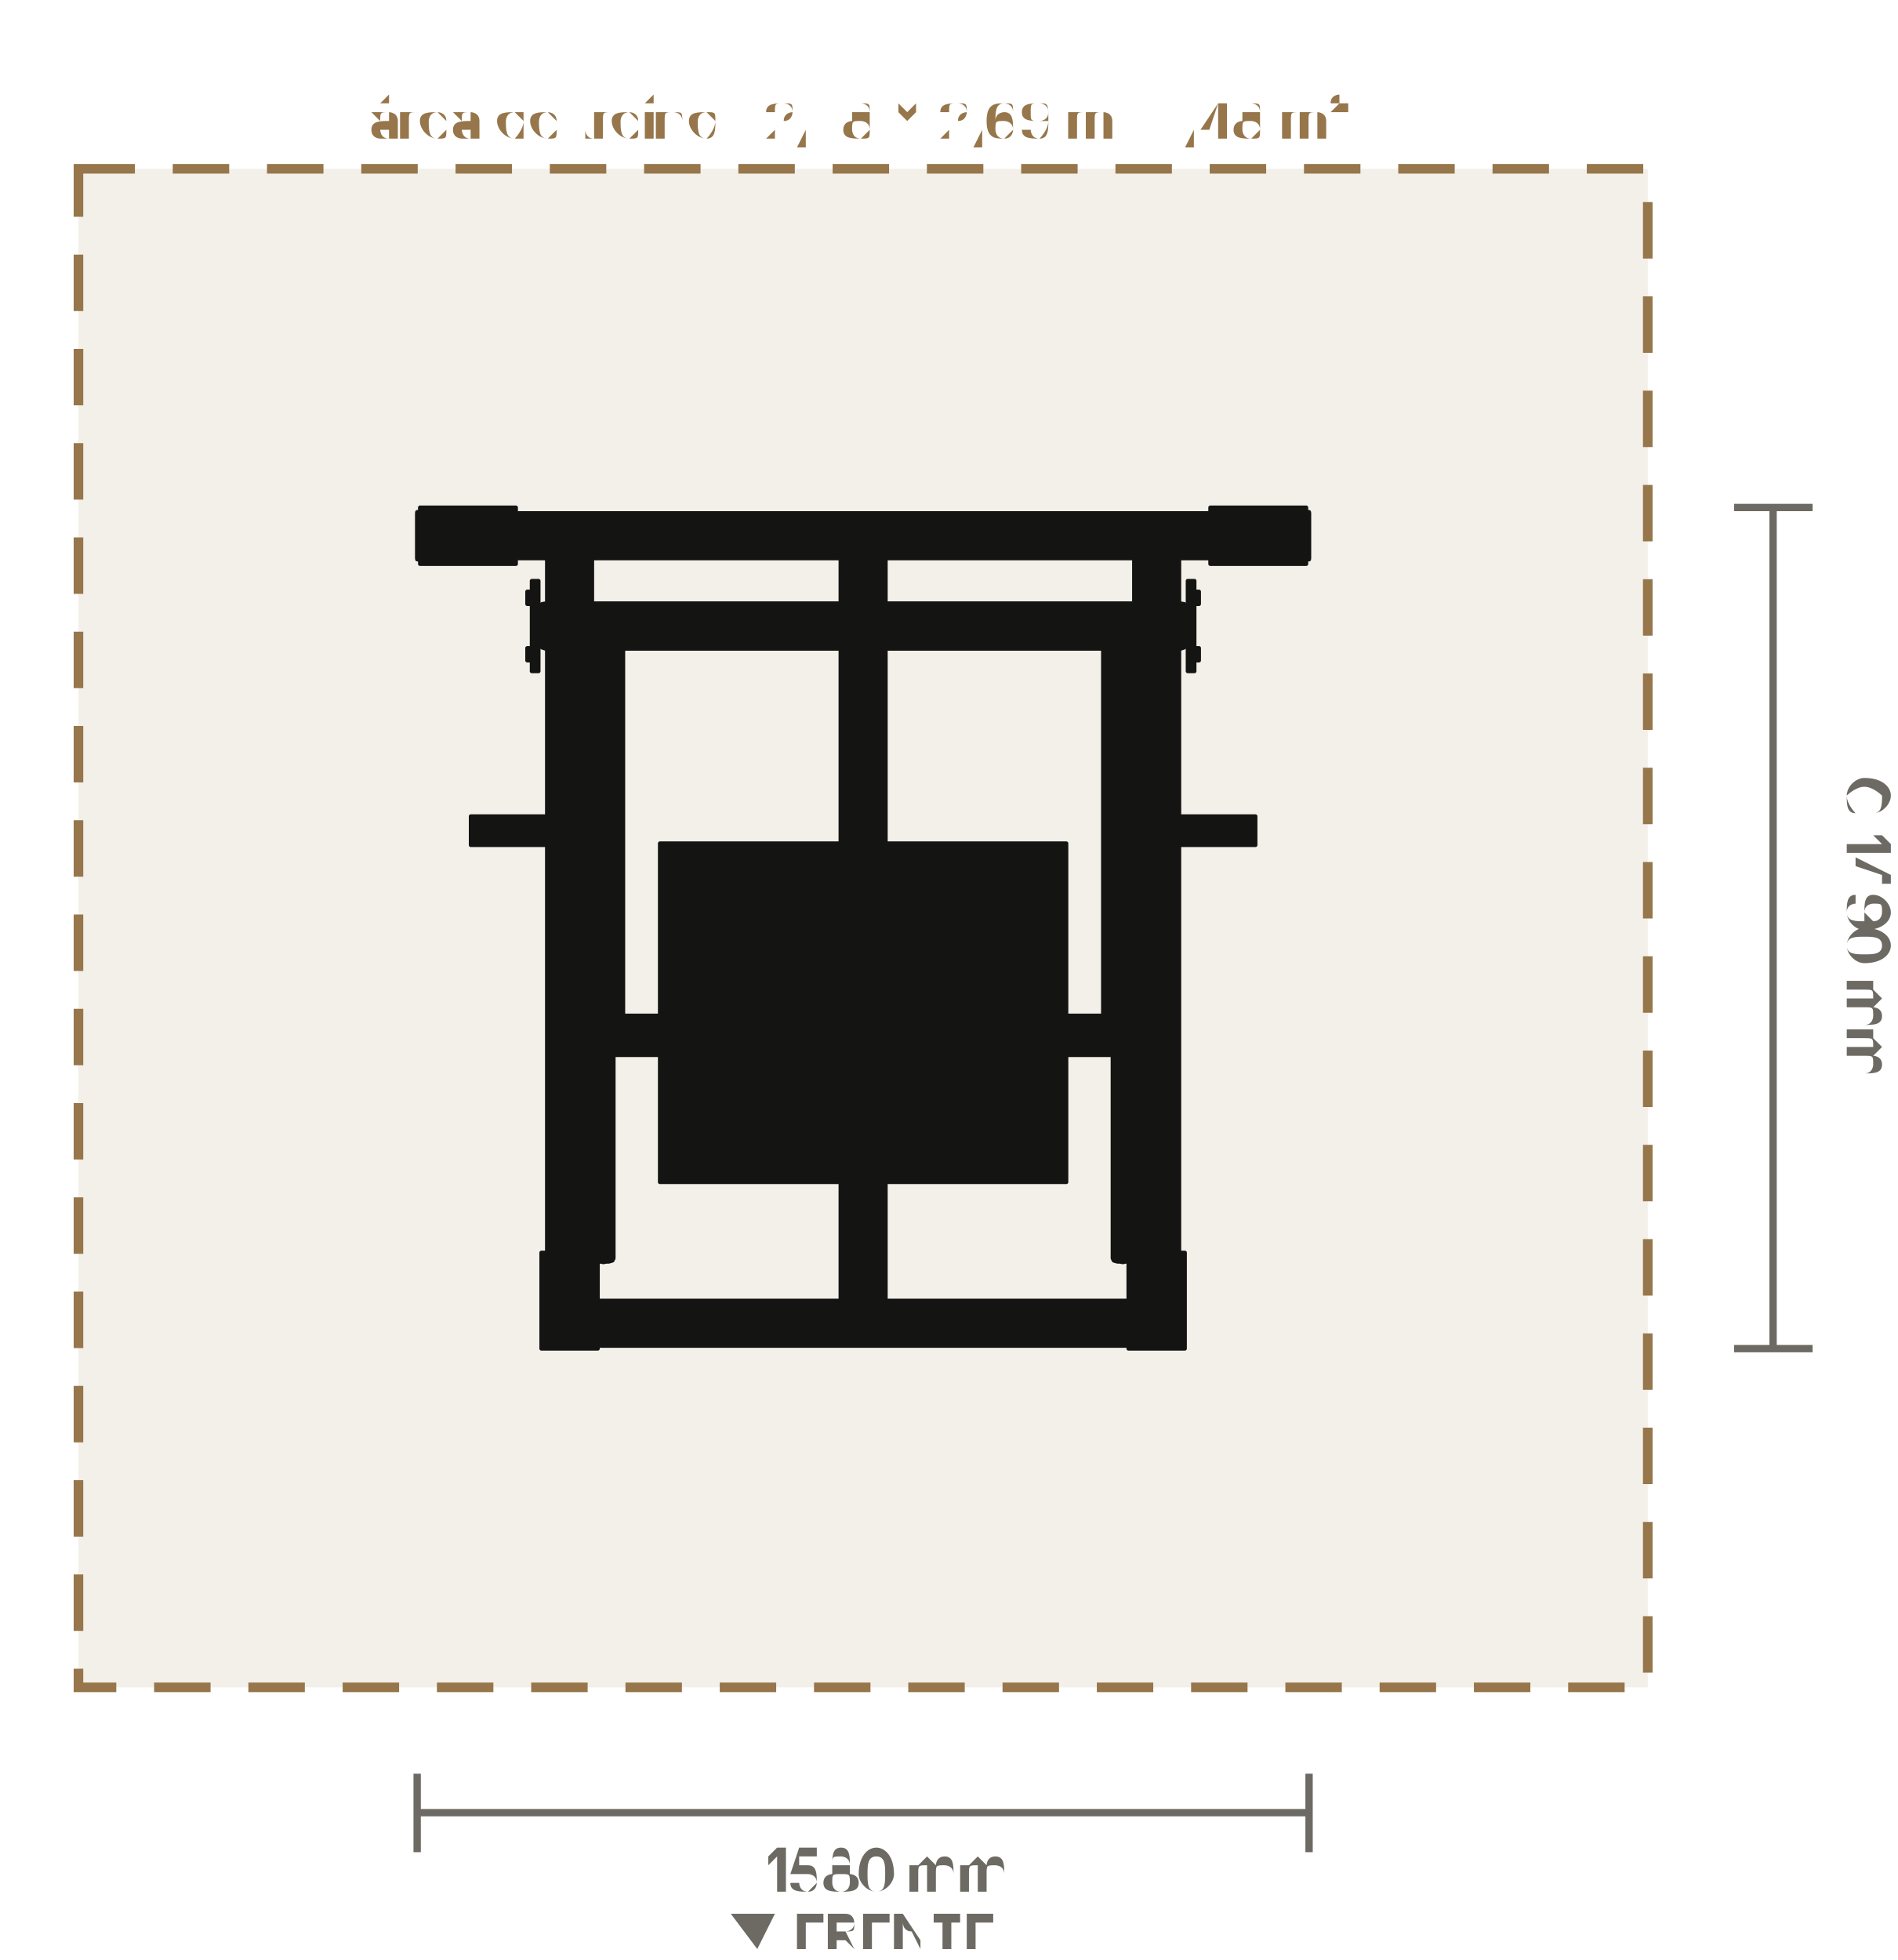
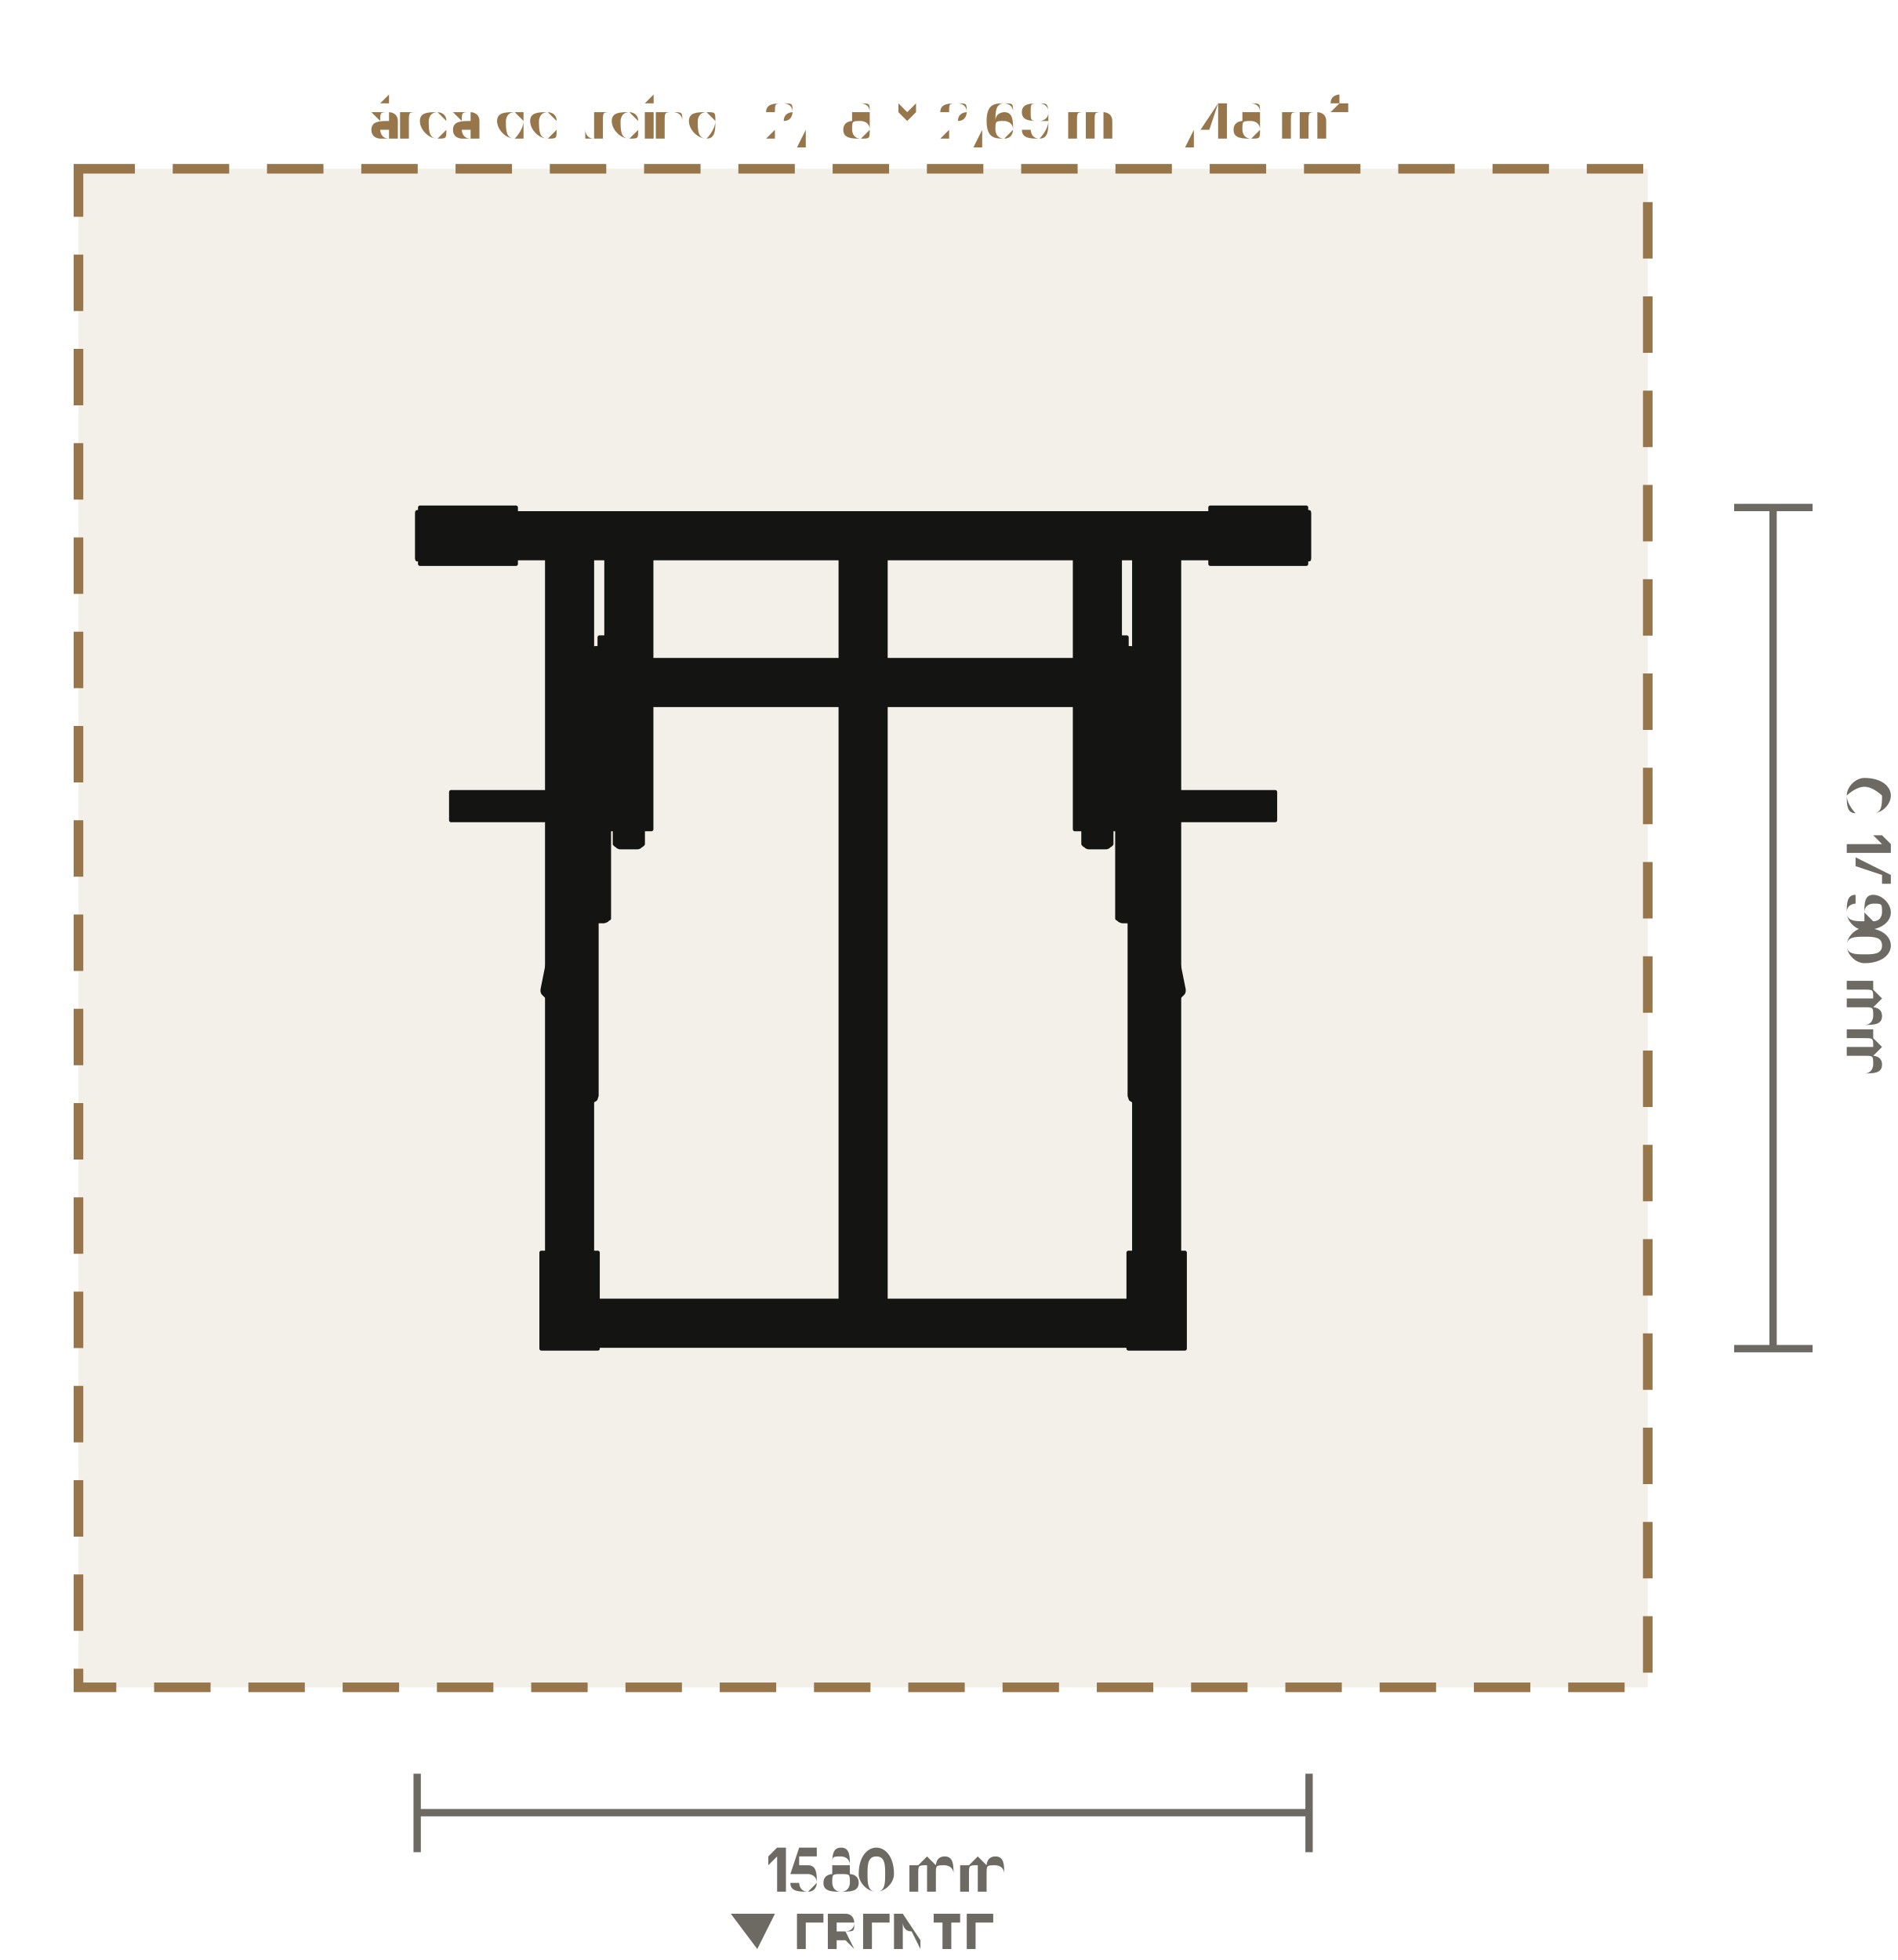
<svg xmlns="http://www.w3.org/2000/svg" viewBox="-1.529 -1.644 3.362 3.472" role="img" aria-label="Planta do Agachamento Múltiplo (LD-A029): 1580 × 1490 mm, com 60 cm de área de treino em volta" data-equipment="LD-A029" data-unit="m">
  <rect class="eq-zone" x="-1.39" y="-1.345" width="2.78" height="2.69" style="fill:#96764a;fill-opacity:.12;stroke:#96764a;stroke-width:0.017;stroke-dasharray:0.1 0.067" />
  <text class="eq-zone-label" x="0" y="-1.395" style="font-family:Barlow,Inter,Arial,sans-serif;font-size:0.095px;fill:#96764a;text-anchor:middle">área de treino · 2,78 × 2,69 m · 7,48 m²</text>
  <g class="eq-parts">
    <polygon class="eq-part" points="-0.56,-0.735 -0.48,-0.735 -0.48,0.74 -0.56,0.74" style="fill:#141413;stroke:#141413;stroke-width:0.007;stroke-linejoin:round" />
    <polygon class="eq-part" points="-0.785,-0.745 -0.615,-0.745 -0.615,-0.645 -0.785,-0.645" style="fill:#141413;stroke:#141413;stroke-width:0.007;stroke-linejoin:round" />
    <polygon class="eq-part" points="-0.766,-0.695 -0.766,-0.698 -0.764,-0.701 -0.763,-0.703 -0.76,-0.705 -0.758,-0.706 -0.755,-0.706 -0.752,-0.706 -0.75,-0.705 -0.747,-0.703 -0.746,-0.701 -0.744,-0.698 -0.744,-0.695 -0.744,-0.692 -0.746,-0.69 -0.747,-0.687 -0.75,-0.685 -0.752,-0.684 -0.755,-0.684 -0.758,-0.684 -0.76,-0.685 -0.763,-0.687 -0.764,-0.69 -0.766,-0.692" style="fill:#141413;stroke:#141413;stroke-width:0.007;stroke-linejoin:round" />
    <polygon class="eq-part" points="-0.656,-0.695 -0.656,-0.698 -0.654,-0.701 -0.653,-0.703 -0.65,-0.705 -0.648,-0.706 -0.645,-0.706 -0.642,-0.706 -0.639,-0.705 -0.637,-0.703 -0.635,-0.701 -0.634,-0.698 -0.634,-0.695 -0.634,-0.692 -0.635,-0.69 -0.637,-0.687 -0.639,-0.685 -0.642,-0.684 -0.645,-0.684 -0.648,-0.684 -0.65,-0.685 -0.653,-0.687 -0.654,-0.69 -0.656,-0.692" style="fill:#141413;stroke:#141413;stroke-width:0.007;stroke-linejoin:round" />
    <polygon class="eq-part" points="-0.57,0.575 -0.47,0.575 -0.47,0.745 -0.57,0.745" style="fill:#141413;stroke:#141413;stroke-width:0.007;stroke-linejoin:round" />
    <polygon class="eq-part" points="-0.531,0.605 -0.531,0.602 -0.529,0.6 -0.528,0.597 -0.525,0.596 -0.523,0.594 -0.52,0.594 -0.517,0.594 -0.514,0.596 -0.512,0.597 -0.51,0.6 -0.509,0.602 -0.509,0.605 -0.509,0.608 -0.51,0.611 -0.512,0.613 -0.514,0.615 -0.517,0.616 -0.52,0.616 -0.523,0.616 -0.525,0.615 -0.528,0.613 -0.529,0.611 -0.531,0.608" style="fill:#141413;stroke:#141413;stroke-width:0.007;stroke-linejoin:round" />
    <polygon class="eq-part" points="-0.531,0.715 -0.531,0.712 -0.529,0.71 -0.528,0.707 -0.525,0.706 -0.523,0.704 -0.52,0.704 -0.517,0.704 -0.514,0.706 -0.512,0.707 -0.51,0.71 -0.509,0.712 -0.509,0.715 -0.509,0.718 -0.51,0.721 -0.512,0.723 -0.514,0.725 -0.517,0.726 -0.52,0.726 -0.523,0.726 -0.525,0.725 -0.528,0.723 -0.529,0.721 -0.531,0.718" style="fill:#141413;stroke:#141413;stroke-width:0.007;stroke-linejoin:round" />
    <polygon class="eq-part" points="-0.79,-0.737 -0.778,-0.737 -0.778,-0.653 -0.79,-0.653" style="fill:#141413;stroke:#141413;stroke-width:0.007;stroke-linejoin:round" />
    <polygon class="eq-part" points="-0.562,0.728 -0.478,0.728 -0.478,0.74 -0.562,0.74" style="fill:#141413;stroke:#141413;stroke-width:0.007;stroke-linejoin:round" />
    <polygon class="eq-part" points="0.48,-0.735 0.56,-0.735 0.56,0.74 0.48,0.74" style="fill:#141413;stroke:#141413;stroke-width:0.007;stroke-linejoin:round" />
    <polygon class="eq-part" points="0.615,-0.745 0.785,-0.745 0.785,-0.645 0.615,-0.645" style="fill:#141413;stroke:#141413;stroke-width:0.007;stroke-linejoin:round" />
    <polygon class="eq-part" points="0.634,-0.695 0.634,-0.698 0.635,-0.701 0.637,-0.703 0.639,-0.705 0.642,-0.706 0.645,-0.706 0.648,-0.706 0.65,-0.705 0.653,-0.703 0.654,-0.701 0.656,-0.698 0.656,-0.695 0.656,-0.692 0.654,-0.69 0.653,-0.687 0.65,-0.685 0.648,-0.684 0.645,-0.684 0.642,-0.684 0.639,-0.685 0.637,-0.687 0.635,-0.69 0.634,-0.692" style="fill:#141413;stroke:#141413;stroke-width:0.007;stroke-linejoin:round" />
    <polygon class="eq-part" points="0.744,-0.695 0.744,-0.698 0.746,-0.701 0.747,-0.703 0.75,-0.705 0.752,-0.706 0.755,-0.706 0.758,-0.706 0.76,-0.705 0.763,-0.703 0.764,-0.701 0.766,-0.698 0.766,-0.695 0.766,-0.692 0.764,-0.69 0.763,-0.687 0.76,-0.685 0.758,-0.684 0.755,-0.684 0.752,-0.684 0.75,-0.685 0.747,-0.687 0.746,-0.69 0.744,-0.692" style="fill:#141413;stroke:#141413;stroke-width:0.007;stroke-linejoin:round" />
    <polygon class="eq-part" points="0.47,0.575 0.57,0.575 0.57,0.745 0.47,0.745" style="fill:#141413;stroke:#141413;stroke-width:0.007;stroke-linejoin:round" />
    <polygon class="eq-part" points="0.509,0.605 0.509,0.602 0.51,0.6 0.512,0.597 0.514,0.596 0.517,0.594 0.52,0.594 0.523,0.594 0.525,0.596 0.528,0.597 0.529,0.6 0.531,0.602 0.531,0.605 0.531,0.608 0.529,0.611 0.528,0.613 0.525,0.615 0.523,0.616 0.52,0.616 0.517,0.616 0.514,0.615 0.512,0.613 0.51,0.611 0.509,0.608" style="fill:#141413;stroke:#141413;stroke-width:0.007;stroke-linejoin:round" />
    <polygon class="eq-part" points="0.509,0.715 0.509,0.712 0.51,0.71 0.512,0.707 0.514,0.706 0.517,0.704 0.52,0.704 0.523,0.704 0.525,0.706 0.528,0.707 0.529,0.71 0.531,0.712 0.531,0.715 0.531,0.718 0.529,0.721 0.528,0.723 0.525,0.725 0.523,0.726 0.52,0.726 0.517,0.726 0.514,0.725 0.512,0.723 0.51,0.721 0.509,0.718" style="fill:#141413;stroke:#141413;stroke-width:0.007;stroke-linejoin:round" />
    <polygon class="eq-part" points="0.778,-0.737 0.79,-0.737 0.79,-0.653 0.778,-0.653" style="fill:#141413;stroke:#141413;stroke-width:0.007;stroke-linejoin:round" />
    <polygon class="eq-part" points="0.478,0.728 0.562,0.728 0.562,0.74 0.478,0.74" style="fill:#141413;stroke:#141413;stroke-width:0.007;stroke-linejoin:round" />
    <polygon class="eq-part" points="-0.79,-0.735 0.79,-0.735 0.79,-0.655 -0.79,-0.655" style="fill:#141413;stroke:#141413;stroke-width:0.007;stroke-linejoin:round" />
    <polygon class="eq-part" points="-0.52,0.66 0.52,0.66 0.52,0.74 -0.52,0.74" style="fill:#141413;stroke:#141413;stroke-width:0.007;stroke-linejoin:round" />
    <polygon class="eq-part" points="-0.04,-0.695 0.04,-0.695 0.04,0.7 -0.04,0.7" style="fill:#141413;stroke:#141413;stroke-width:0.007;stroke-linejoin:round" />
-     <polygon class="eq-part" points="-0.36,-0.15 0.36,-0.15 0.36,0.45 -0.36,0.45" style="fill:#141413;stroke:#141413;stroke-width:0.007;stroke-linejoin:round" />
-     <polygon class="eq-part" points="-0.04,-0.575 0.04,-0.575 0.04,-0.495 -0.04,-0.495" style="fill:#141413;stroke:#141413;stroke-width:0.007;stroke-linejoin:round" />
-     <polygon class="eq-part" points="0.425,-0.543 0.425,-0.544 0.427,-0.545 0.428,-0.546 0.431,-0.546 0.434,-0.547 0.437,-0.547 0.483,-0.547 0.486,-0.547 0.489,-0.546 0.491,-0.546 0.493,-0.545 0.495,-0.544 0.495,-0.543 0.495,0.198 0.495,0.199 0.493,0.2 0.491,0.201 0.489,0.201 0.486,0.202 0.483,0.202 0.437,0.202 0.434,0.202 0.431,0.201 0.428,0.201 0.427,0.2 0.425,0.199 0.425,0.198" style="fill:#141413;stroke:#141413;stroke-width:0.007;stroke-linejoin:round" />
-     <polygon class="eq-part" points="0.442,0.19 0.443,0.189 0.444,0.187 0.447,0.186 0.451,0.185 0.455,0.184 0.46,0.184 0.465,0.184 0.469,0.185 0.473,0.186 0.476,0.187 0.477,0.189 0.478,0.19 0.478,0.585 0.477,0.587 0.476,0.589 0.473,0.59 0.469,0.591 0.465,0.591 0.46,0.592 0.455,0.591 0.451,0.591 0.447,0.59 0.444,0.589 0.443,0.587 0.442,0.585" style="fill:#141413;stroke:#141413;stroke-width:0.007;stroke-linejoin:round" />
-     <polygon class="eq-part" points="0.442,-0.085 0.444,-0.089 0.446,-0.092 0.449,-0.094 0.453,-0.097 0.458,-0.098 0.462,-0.098 0.467,-0.098 0.471,-0.097 0.474,-0.095 0.476,-0.092 0.478,-0.089 0.538,0.211 0.538,0.214 0.536,0.218 0.534,0.221 0.531,0.224 0.527,0.226 0.522,0.227 0.518,0.227 0.513,0.227 0.509,0.226 0.506,0.224 0.504,0.221 0.502,0.218 0.442,-0.082" style="fill:#141413;stroke:#141413;stroke-width:0.007;stroke-linejoin:round" />
-     <polygon class="eq-part" points="0.495,-0.228 0.51,-0.228 0.51,-0.117 0.495,-0.117" style="fill:#141413;stroke:#141413;stroke-width:0.007;stroke-linejoin:round" />
-     <polygon class="eq-part" points="0.51,-0.198 0.695,-0.198 0.695,-0.147 0.51,-0.147" style="fill:#141413;stroke:#141413;stroke-width:0.007;stroke-linejoin:round" />
-     <polygon class="eq-part" points="-0.495,-0.543 -0.495,-0.544 -0.493,-0.545 -0.491,-0.546 -0.489,-0.546 -0.486,-0.547 -0.483,-0.547 -0.437,-0.547 -0.434,-0.547 -0.431,-0.546 -0.428,-0.546 -0.427,-0.545 -0.425,-0.544 -0.425,-0.543 -0.425,0.198 -0.425,0.199 -0.427,0.2 -0.428,0.201 -0.431,0.201 -0.434,0.202 -0.437,0.202 -0.483,0.202 -0.486,0.202 -0.489,0.201 -0.491,0.201 -0.493,0.2 -0.495,0.199 -0.495,0.198" style="fill:#141413;stroke:#141413;stroke-width:0.007;stroke-linejoin:round" />
-     <polygon class="eq-part" points="-0.478,0.19 -0.477,0.189 -0.476,0.187 -0.473,0.186 -0.469,0.185 -0.465,0.184 -0.46,0.184 -0.455,0.184 -0.451,0.185 -0.447,0.186 -0.444,0.187 -0.443,0.189 -0.442,0.19 -0.442,0.585 -0.443,0.587 -0.444,0.589 -0.447,0.59 -0.451,0.591 -0.455,0.591 -0.46,0.592 -0.465,0.591 -0.469,0.591 -0.473,0.59 -0.476,0.589 -0.477,0.587 -0.478,0.585" style="fill:#141413;stroke:#141413;stroke-width:0.007;stroke-linejoin:round" />
-     <polygon class="eq-part" points="-0.538,0.214 -0.538,0.211 -0.478,-0.089 -0.476,-0.092 -0.474,-0.095 -0.471,-0.097 -0.467,-0.098 -0.462,-0.098 -0.458,-0.098 -0.453,-0.097 -0.449,-0.094 -0.446,-0.092 -0.444,-0.089 -0.442,-0.085 -0.442,-0.082 -0.502,0.218 -0.504,0.221 -0.506,0.224 -0.509,0.226 -0.513,0.227 -0.518,0.227 -0.522,0.227 -0.527,0.226 -0.531,0.224 -0.534,0.221 -0.536,0.218" style="fill:#141413;stroke:#141413;stroke-width:0.007;stroke-linejoin:round" />
-     <polygon class="eq-part" points="-0.51,-0.228 -0.495,-0.228 -0.495,-0.117 -0.51,-0.117" style="fill:#141413;stroke:#141413;stroke-width:0.007;stroke-linejoin:round" />
-     <polygon class="eq-part" points="-0.695,-0.198 -0.51,-0.198 -0.51,-0.147 -0.695,-0.147" style="fill:#141413;stroke:#141413;stroke-width:0.007;stroke-linejoin:round" />
-     <polygon class="eq-part" points="-0.46,-0.558 0.46,-0.558 0.46,-0.513 -0.46,-0.513" style="fill:#141413;stroke:#141413;stroke-width:0.007;stroke-linejoin:round" />
-     <polygon class="eq-part" points="-0.46,0.155 0.46,0.155 0.46,0.225 -0.46,0.225" style="fill:#141413;stroke:#141413;stroke-width:0.007;stroke-linejoin:round" />
-     <polygon class="eq-part" points="-0.575,-0.563 -0.573,-0.569 -0.569,-0.574 -0.563,-0.575 0.563,-0.575 0.569,-0.574 0.573,-0.569 0.575,-0.563 0.575,-0.507 0.573,-0.501 0.569,-0.497 0.563,-0.495 -0.563,-0.495 -0.569,-0.497 -0.573,-0.501 -0.575,-0.507" style="fill:#141413;stroke:#141413;stroke-width:0.007;stroke-linejoin:round" />
-     <polygon class="eq-part" points="-0.535,-0.575 0.535,-0.575 0.535,-0.495 -0.535,-0.495" style="fill:#141413;stroke:#141413;stroke-width:0.007;stroke-linejoin:round" />
-     <polygon class="eq-part" points="0.575,-0.615 0.587,-0.615 0.587,-0.455 0.575,-0.455" style="fill:#141413;stroke:#141413;stroke-width:0.007;stroke-linejoin:round" />
-     <polygon class="eq-part" points="0.587,-0.596 0.595,-0.596 0.595,-0.574 0.587,-0.574" style="fill:#141413;stroke:#141413;stroke-width:0.007;stroke-linejoin:round" />
-     <polygon class="eq-part" points="0.587,-0.496 0.595,-0.496 0.595,-0.474 0.587,-0.474" style="fill:#141413;stroke:#141413;stroke-width:0.007;stroke-linejoin:round" />
-     <polygon class="eq-part" points="-0.587,-0.615 -0.575,-0.615 -0.575,-0.455 -0.587,-0.455" style="fill:#141413;stroke:#141413;stroke-width:0.007;stroke-linejoin:round" />
-     <polygon class="eq-part" points="-0.595,-0.596 -0.587,-0.596 -0.587,-0.574 -0.595,-0.574" style="fill:#141413;stroke:#141413;stroke-width:0.007;stroke-linejoin:round" />
-     <polygon class="eq-part" points="-0.595,-0.496 -0.587,-0.496 -0.587,-0.474 -0.595,-0.474" style="fill:#141413;stroke:#141413;stroke-width:0.007;stroke-linejoin:round" />
+     <polygon class="eq-part" points="0.445,-0.48 0.535,-0.48 0.535,-0.39 0.445,-0.39" style="fill:#141413;stroke:#141413;stroke-width:0.007;stroke-linejoin:round" />
+     <polygon class="eq-part" points="0.45,-0.452 0.45,-0.454 0.452,-0.456 0.454,-0.457 0.456,-0.458 0.459,-0.459 0.462,-0.459 0.518,-0.459 0.521,-0.459 0.524,-0.458 0.526,-0.457 0.528,-0.456 0.53,-0.454 0.53,-0.452 0.53,-0.019 0.53,-0.017 0.528,-0.016 0.526,-0.014 0.524,-0.013 0.521,-0.012 0.518,-0.012 0.462,-0.012 0.459,-0.012 0.456,-0.013 0.454,-0.014 0.452,-0.016 0.45,-0.017 0.45,-0.019" style="fill:#141413;stroke:#141413;stroke-width:0.007;stroke-linejoin:round" />
+     <polygon class="eq-part" points="0.472,-0.036 0.473,-0.039 0.474,-0.042 0.477,-0.044 0.481,-0.046 0.485,-0.047 0.49,-0.047 0.495,-0.047 0.499,-0.046 0.503,-0.044 0.506,-0.042 0.507,-0.039 0.508,-0.036 0.508,0.297 0.507,0.3 0.506,0.303 0.503,0.305 0.499,0.307 0.495,0.308 0.49,0.308 0.485,0.308 0.481,0.307 0.477,0.305 0.474,0.303 0.473,0.3 0.472,0.297" style="fill:#141413;stroke:#141413;stroke-width:0.007;stroke-linejoin:round" />
+     <polygon class="eq-part" points="0.472,-0.188 0.473,-0.191 0.476,-0.194 0.479,-0.197 0.483,-0.199 0.487,-0.2 0.492,-0.201 0.497,-0.2 0.501,-0.199 0.504,-0.197 0.506,-0.194 0.508,-0.191 0.568,0.109 0.568,0.112 0.567,0.115 0.564,0.118 0.561,0.121 0.557,0.123 0.552,0.125 0.548,0.125 0.543,0.125 0.539,0.123 0.536,0.121 0.534,0.119 0.532,0.116 0.472,-0.184" style="fill:#141413;stroke:#141413;stroke-width:0.007;stroke-linejoin:round" />
+     <polygon class="eq-part" points="0.53,-0.271 0.545,-0.271 0.545,-0.161 0.53,-0.161" style="fill:#141413;stroke:#141413;stroke-width:0.007;stroke-linejoin:round" />
+     <polygon class="eq-part" points="0.545,-0.241 0.73,-0.241 0.73,-0.191 0.545,-0.191" style="fill:#141413;stroke:#141413;stroke-width:0.007;stroke-linejoin:round" />
+     <polygon class="eq-part" points="-0.535,-0.48 -0.445,-0.48 -0.445,-0.39 -0.535,-0.39" style="fill:#141413;stroke:#141413;stroke-width:0.007;stroke-linejoin:round" />
+     <polygon class="eq-part" points="-0.53,-0.452 -0.53,-0.454 -0.528,-0.456 -0.526,-0.457 -0.524,-0.458 -0.521,-0.459 -0.518,-0.459 -0.462,-0.459 -0.459,-0.459 -0.456,-0.458 -0.454,-0.457 -0.452,-0.456 -0.45,-0.454 -0.45,-0.452 -0.45,-0.019 -0.45,-0.017 -0.452,-0.016 -0.454,-0.014 -0.456,-0.013 -0.459,-0.012 -0.462,-0.012 -0.518,-0.012 -0.521,-0.012 -0.524,-0.013 -0.526,-0.014 -0.528,-0.016 -0.53,-0.017 -0.53,-0.019" style="fill:#141413;stroke:#141413;stroke-width:0.007;stroke-linejoin:round" />
+     <polygon class="eq-part" points="-0.508,-0.036 -0.507,-0.039 -0.506,-0.042 -0.503,-0.044 -0.499,-0.046 -0.495,-0.047 -0.49,-0.047 -0.485,-0.047 -0.481,-0.046 -0.477,-0.044 -0.474,-0.042 -0.473,-0.039 -0.472,-0.036 -0.472,0.297 -0.473,0.3 -0.474,0.303 -0.477,0.305 -0.481,0.307 -0.485,0.308 -0.49,0.308 -0.495,0.308 -0.499,0.307 -0.503,0.305 -0.506,0.303 -0.507,0.3 -0.508,0.297" style="fill:#141413;stroke:#141413;stroke-width:0.007;stroke-linejoin:round" />
+     <polygon class="eq-part" points="-0.568,0.112 -0.568,0.109 -0.508,-0.191 -0.506,-0.194 -0.504,-0.197 -0.501,-0.199 -0.497,-0.2 -0.492,-0.201 -0.487,-0.2 -0.483,-0.199 -0.479,-0.197 -0.476,-0.194 -0.473,-0.191 -0.472,-0.188 -0.472,-0.184 -0.532,0.116 -0.534,0.119 -0.536,0.121 -0.539,0.123 -0.543,0.125 -0.548,0.125 -0.552,0.125 -0.557,0.123 -0.561,0.121 -0.564,0.118 -0.567,0.115" style="fill:#141413;stroke:#141413;stroke-width:0.007;stroke-linejoin:round" />
+     <polygon class="eq-part" points="-0.545,-0.271 -0.53,-0.271 -0.53,-0.161 -0.545,-0.161" style="fill:#141413;stroke:#141413;stroke-width:0.007;stroke-linejoin:round" />
+     <polygon class="eq-part" points="-0.73,-0.241 -0.545,-0.241 -0.545,-0.191 -0.73,-0.191" style="fill:#141413;stroke:#141413;stroke-width:0.007;stroke-linejoin:round" />
+     <polygon class="eq-part" points="0.39,-0.458 0.39,-0.461 0.392,-0.463 0.394,-0.464 0.396,-0.466 0.399,-0.467 0.402,-0.467 0.428,-0.467 0.431,-0.467 0.434,-0.466 0.436,-0.464 0.438,-0.463 0.44,-0.461 0.44,-0.458 0.44,-0.152 0.44,-0.149 0.438,-0.147 0.436,-0.146 0.434,-0.144 0.431,-0.143 0.428,-0.143 0.402,-0.143 0.399,-0.143 0.396,-0.144 0.394,-0.146 0.392,-0.147 0.39,-0.149 0.39,-0.152" style="fill:#141413;stroke:#141413;stroke-width:0.007;stroke-linejoin:round" />
+     <polygon class="eq-part" points="0.39,-0.709 0.39,-0.711 0.392,-0.713 0.394,-0.715 0.396,-0.716 0.399,-0.717 0.402,-0.717 0.428,-0.717 0.431,-0.717 0.434,-0.716 0.436,-0.715 0.438,-0.713 0.44,-0.711 0.44,-0.709 0.44,-0.411 0.44,-0.409 0.438,-0.407 0.436,-0.405 0.434,-0.404 0.431,-0.403 0.428,-0.403 0.402,-0.403 0.399,-0.403 0.396,-0.404 0.394,-0.405 0.392,-0.407 0.39,-0.409 0.39,-0.411" style="fill:#141413;stroke:#141413;stroke-width:0.007;stroke-linejoin:round" />
+     <polygon class="eq-part" points="0.375,-0.685 0.455,-0.685 0.455,-0.175 0.375,-0.175" style="fill:#141413;stroke:#141413;stroke-width:0.007;stroke-linejoin:round" />
+     <polygon class="eq-part" points="-0.44,-0.458 -0.44,-0.461 -0.438,-0.463 -0.436,-0.464 -0.434,-0.466 -0.431,-0.467 -0.428,-0.467 -0.402,-0.467 -0.399,-0.467 -0.396,-0.466 -0.394,-0.464 -0.392,-0.463 -0.39,-0.461 -0.39,-0.458 -0.39,-0.152 -0.39,-0.149 -0.392,-0.147 -0.394,-0.146 -0.396,-0.144 -0.399,-0.143 -0.402,-0.143 -0.428,-0.143 -0.431,-0.143 -0.434,-0.144 -0.436,-0.146 -0.438,-0.147 -0.44,-0.149 -0.44,-0.152" style="fill:#141413;stroke:#141413;stroke-width:0.007;stroke-linejoin:round" />
+     <polygon class="eq-part" points="-0.44,-0.709 -0.44,-0.711 -0.438,-0.713 -0.436,-0.715 -0.434,-0.716 -0.431,-0.717 -0.428,-0.717 -0.402,-0.717 -0.399,-0.717 -0.396,-0.716 -0.394,-0.715 -0.392,-0.713 -0.39,-0.711 -0.39,-0.709 -0.39,-0.411 -0.39,-0.409 -0.392,-0.407 -0.394,-0.405 -0.396,-0.404 -0.399,-0.403 -0.402,-0.403 -0.428,-0.403 -0.431,-0.403 -0.434,-0.404 -0.436,-0.405 -0.438,-0.407 -0.44,-0.409 -0.44,-0.411" style="fill:#141413;stroke:#141413;stroke-width:0.007;stroke-linejoin:round" />
+     <polygon class="eq-part" points="-0.455,-0.685 -0.375,-0.685 -0.375,-0.175 -0.455,-0.175" style="fill:#141413;stroke:#141413;stroke-width:0.007;stroke-linejoin:round" />
+     <polygon class="eq-part" points="0.415,-0.458 0.46,-0.458 0.46,-0.412 0.415,-0.412" style="fill:#141413;stroke:#141413;stroke-width:0.007;stroke-linejoin:round" />
+     <polygon class="eq-part" points="-0.46,-0.458 -0.415,-0.458 -0.415,-0.412 -0.46,-0.412" style="fill:#141413;stroke:#141413;stroke-width:0.007;stroke-linejoin:round" />
+     <polygon class="eq-part" points="-0.52,-0.475 0.52,-0.475 0.52,-0.395 -0.52,-0.395" style="fill:#141413;stroke:#141413;stroke-width:0.007;stroke-linejoin:round" />
+     <polygon class="eq-part" points="0.455,-0.515 0.467,-0.515 0.467,-0.355 0.455,-0.355" style="fill:#141413;stroke:#141413;stroke-width:0.007;stroke-linejoin:round" />
+     <polygon class="eq-part" points="0.467,-0.496 0.475,-0.496 0.475,-0.474 0.467,-0.474" style="fill:#141413;stroke:#141413;stroke-width:0.007;stroke-linejoin:round" />
+     <polygon class="eq-part" points="0.467,-0.396 0.475,-0.396 0.475,-0.374 0.467,-0.374" style="fill:#141413;stroke:#141413;stroke-width:0.007;stroke-linejoin:round" />
+     <polygon class="eq-part" points="-0.467,-0.515 -0.455,-0.515 -0.455,-0.355 -0.467,-0.355" style="fill:#141413;stroke:#141413;stroke-width:0.007;stroke-linejoin:round" />
+     <polygon class="eq-part" points="-0.475,-0.496 -0.467,-0.496 -0.467,-0.474 -0.475,-0.474" style="fill:#141413;stroke:#141413;stroke-width:0.007;stroke-linejoin:round" />
+     <polygon class="eq-part" points="-0.475,-0.396 -0.467,-0.396 -0.467,-0.374 -0.475,-0.374" style="fill:#141413;stroke:#141413;stroke-width:0.007;stroke-linejoin:round" />
  </g>
  <line class="eq-dim" x1="-0.79" y1="1.567" x2="0.79" y2="1.567" style="stroke:#6d6a63;stroke-width:0.013" />
  <line class="eq-dim" x1="-0.79" y1="1.498" x2="-0.79" y2="1.637" style="stroke:#6d6a63;stroke-width:0.013" />
  <line class="eq-dim" x1="0.79" y1="1.498" x2="0.79" y2="1.637" style="stroke:#6d6a63;stroke-width:0.013" />
  <text class="eq-text" x="0" y="1.708" style="font-family:Barlow,Inter,Arial,sans-serif;font-size:0.1px;fill:#6d6a63;text-anchor:middle">L 1580 mm</text>
  <line class="eq-dim" x1="1.612" y1="-0.745" x2="1.612" y2="0.745" style="stroke:#6d6a63;stroke-width:0.013" />
  <line class="eq-dim" x1="1.543" y1="-0.745" x2="1.682" y2="-0.745" style="stroke:#6d6a63;stroke-width:0.013" />
  <line class="eq-dim" x1="1.543" y1="0.745" x2="1.682" y2="0.745" style="stroke:#6d6a63;stroke-width:0.013" />
  <text class="eq-text" x="1.742" y="0" transform="rotate(90 1.7425 0)" style="font-family:Barlow,Inter,Arial,sans-serif;font-size:0.1px;fill:#6d6a63;text-anchor:middle">C 1490 mm</text>
  <text class="eq-text" x="0" y="1.808" style="font-family:Barlow,Inter,Arial,sans-serif;font-size:0.1px;fill:#6d6a63;text-anchor:middle;font-size:0.08px;letter-spacing:.1em">▼ FRENTE</text>
</svg>
